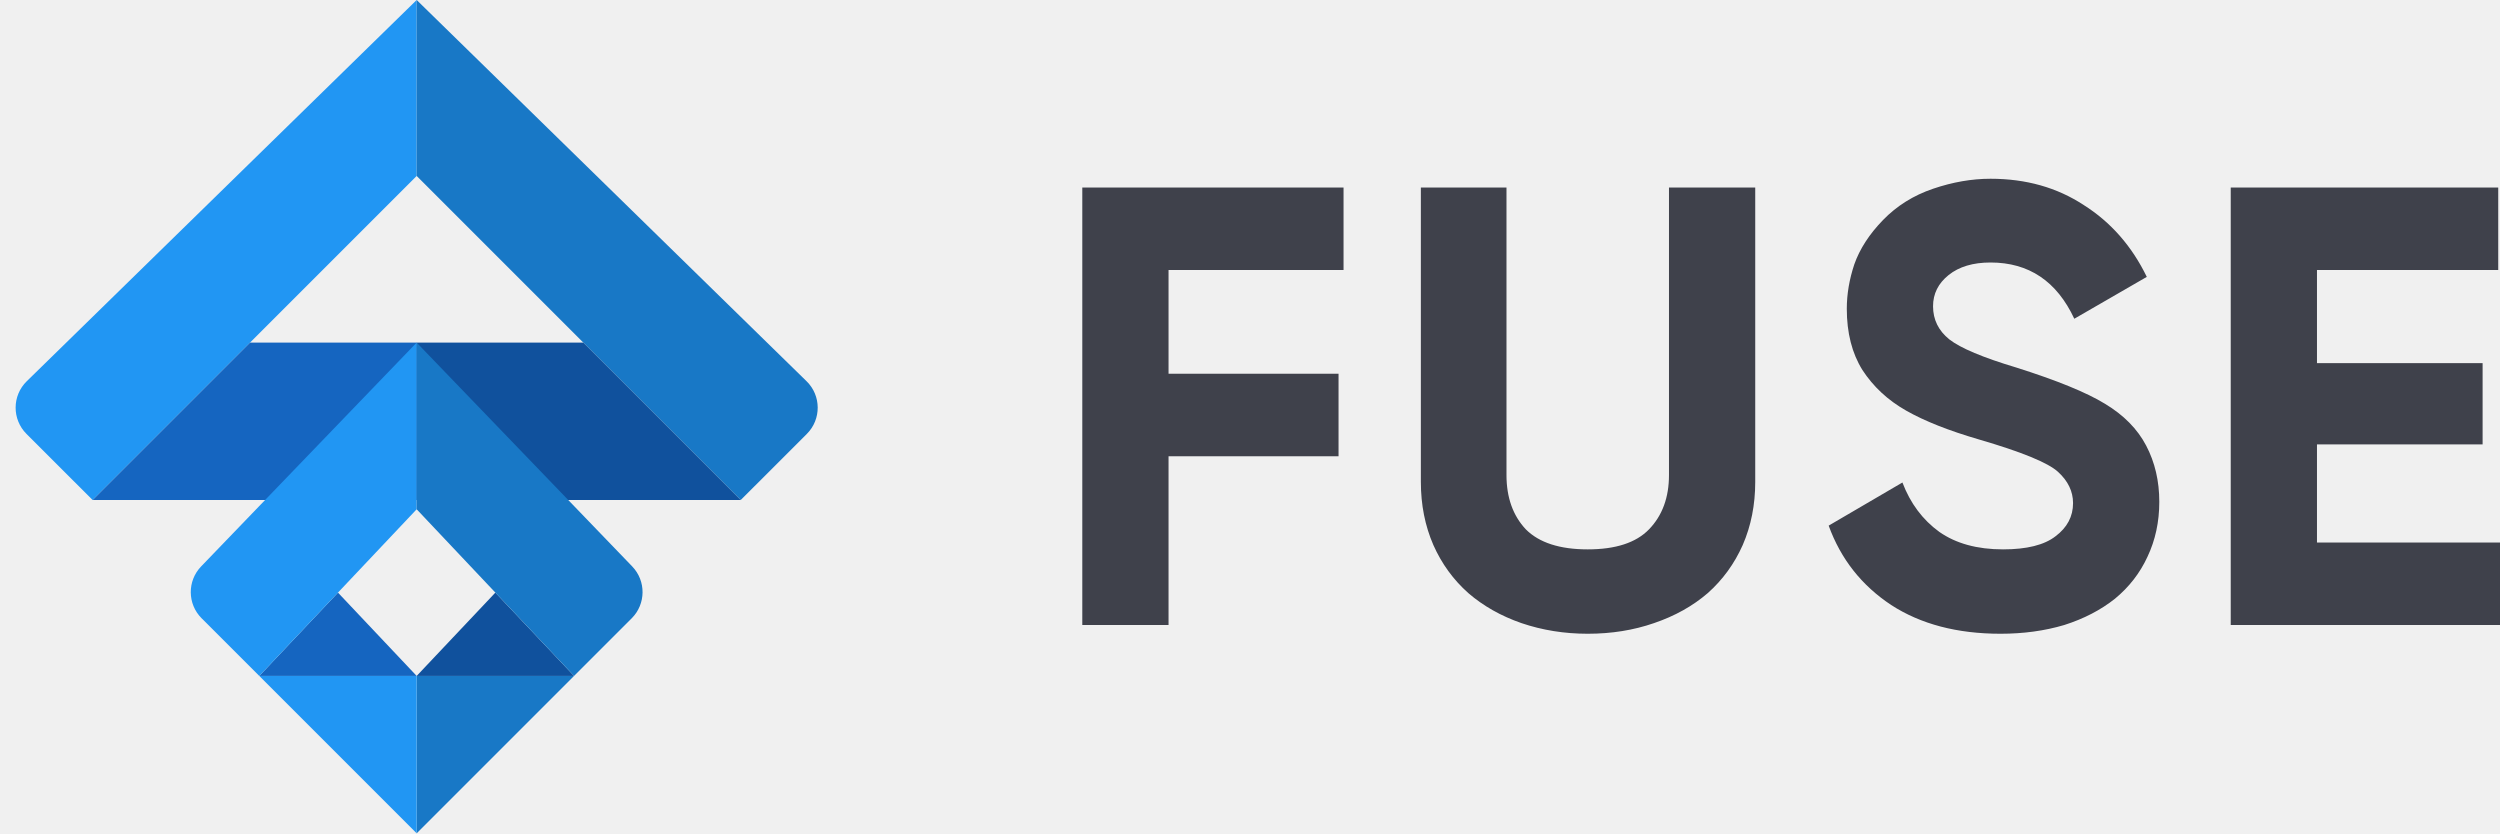
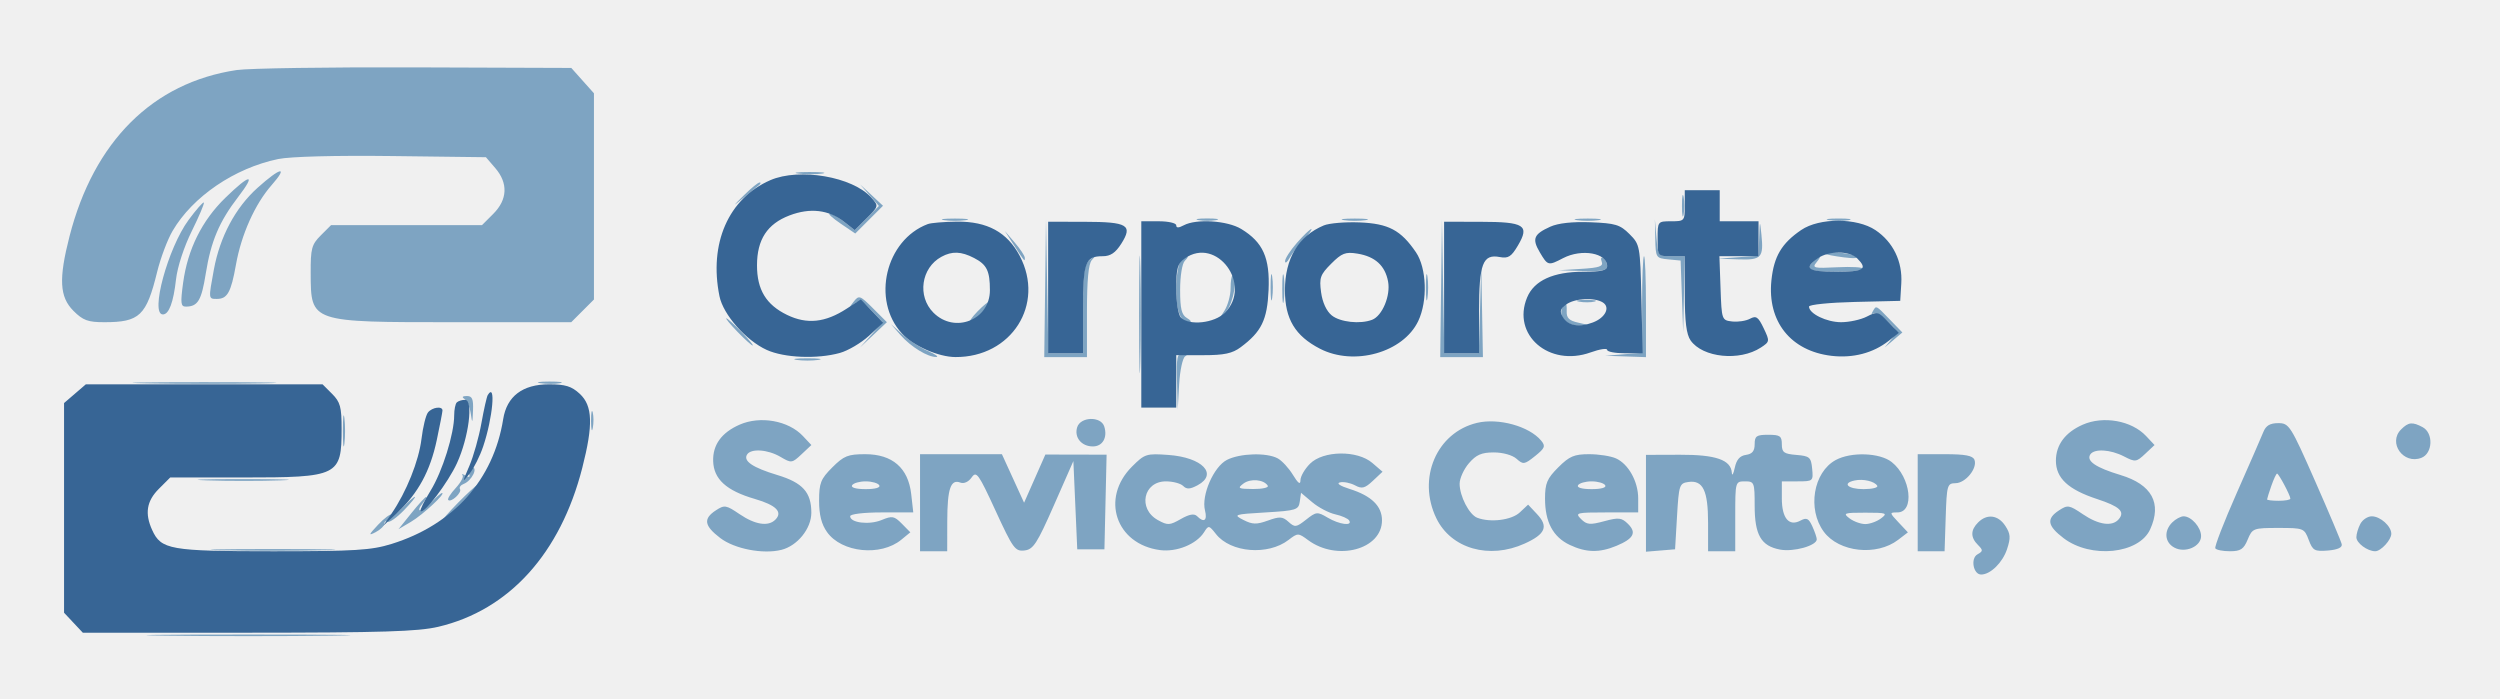
- <svg xmlns="http://www.w3.org/2000/svg" width="96" height="32" viewBox="0 0 96 32" fill="none">
-   <g clip-path="url(#clip0)">
-     <path d="M51.592 10.368H44.872V14.352H51.4V17.52H44.872V24H41.56V7.2H51.592V10.368ZM60.969 24.336C60.073 24.336 59.225 24.2 58.425 23.928C57.641 23.656 56.961 23.272 56.385 22.776C55.809 22.264 55.361 21.648 55.041 20.928C54.721 20.192 54.561 19.384 54.561 18.504V7.2H57.849V18.24C57.849 19.104 58.097 19.8 58.593 20.328C59.105 20.84 59.897 21.096 60.969 21.096C62.041 21.096 62.825 20.84 63.321 20.328C63.833 19.8 64.089 19.104 64.089 18.24V7.2H67.401V18.504C67.401 19.384 67.241 20.192 66.921 20.928C66.601 21.648 66.153 22.264 65.577 22.776C65.001 23.272 64.313 23.656 63.513 23.928C62.729 24.2 61.881 24.336 60.969 24.336ZM76.821 24.336C75.157 24.336 73.757 23.968 72.621 23.232C71.485 22.48 70.685 21.464 70.221 20.184L73.053 18.528C73.357 19.328 73.829 19.96 74.469 20.424C75.109 20.872 75.925 21.096 76.917 21.096C77.829 21.096 78.501 20.928 78.933 20.592C79.381 20.256 79.605 19.832 79.605 19.32C79.605 18.872 79.413 18.472 79.029 18.12C78.645 17.768 77.629 17.352 75.981 16.872C74.829 16.536 73.901 16.168 73.197 15.768C72.493 15.368 71.933 14.848 71.517 14.208C71.117 13.568 70.917 12.784 70.917 11.856C70.917 11.296 71.013 10.728 71.205 10.152C71.413 9.56 71.781 8.992 72.309 8.448C72.837 7.904 73.477 7.504 74.229 7.248C74.981 6.992 75.717 6.864 76.437 6.864C77.797 6.864 78.989 7.2 80.013 7.872C81.053 8.528 81.861 9.448 82.437 10.632L79.653 12.24C78.981 10.8 77.909 10.08 76.437 10.08C75.765 10.08 75.229 10.24 74.829 10.56C74.429 10.88 74.229 11.28 74.229 11.76C74.229 12.272 74.437 12.696 74.853 13.032C75.285 13.368 76.141 13.728 77.421 14.112C78.989 14.608 80.125 15.072 80.829 15.504C81.549 15.936 82.077 16.472 82.413 17.112C82.749 17.752 82.917 18.472 82.917 19.272C82.917 20.04 82.765 20.744 82.461 21.384C82.173 22.008 81.757 22.544 81.213 22.992C80.669 23.424 80.021 23.76 79.269 24C78.517 24.224 77.701 24.336 76.821 24.336ZM88.972 20.832H96.052V24H85.66V7.2H95.932V10.368H88.972V13.944H95.332V17.064H88.972V20.832Z" fill="#3F414B" />
-     <path d="M16 6.756V0L1.028 14.639C0.462 15.192 0.457 16.102 1.017 16.662L3.556 19.2" fill="#2196F3" />
-     <path d="M16 6.756V0L30.972 14.639C31.538 15.192 31.543 16.102 30.983 16.662L28.444 19.2" fill="#1878C6" />
-     <path d="M3.556 19.2L9.6 13.156H16V19.2" fill="#1565C0" />
-     <path d="M28.444 19.2L22.4 13.156H16V19.2" fill="#10519D" />
-     <path d="M16 25.956H9.956L12.978 22.756L16 25.956Z" fill="#1565C0" />
-     <path d="M16 32L22.044 25.956L16 25.956V32Z" fill="#1878C6" />
-     <path d="M16 32L9.956 25.956H16V32Z" fill="#2196F3" />
-     <path d="M16 25.956H22.044L19.022 22.756L16 25.956Z" fill="#10519D" />
-     <path d="M7.724 21.75C7.186 22.308 7.194 23.194 7.742 23.742L9.956 25.956L16 19.556V13.156" fill="#2196F3" />
-     <path d="M24.276 21.75C24.814 22.308 24.806 23.194 24.258 23.742L22.044 25.956L16 19.556V13.156" fill="#1878C6" />
-   </g>
-   <defs>
-     <clipPath id="clip0">
-       <rect width="96" height="32" fill="white" />
-     </clipPath>
-   </defs>
+ <svg xmlns="http://www.w3.org/2000/svg" width="644" height="180" viewBox="0 0 644 180" version="1.1">
+   <path d="M 60.951 18.045 C 39.357 21.287, 24.178 36.399, 17.898 60.910 C 15.092 71.865, 15.339 76.493, 18.923 80.077 C 21.379 82.533, 22.650 83, 26.876 83 C 35.971 83, 37.712 81.341, 40.486 70.025 C 41.360 66.463, 43.151 61.712, 44.466 59.467 C 49.641 50.637, 60.418 43.304, 71.655 40.969 C 74.760 40.324, 86.425 40.017, 100.993 40.199 L 125.176 40.500 127.588 43.306 C 130.924 47.187, 130.740 51.413, 127.077 55.077 L 124.154 58 104.713 58 L 85.273 58 82.636 60.636 C 80.274 62.999, 80.003 64.012, 80.032 70.386 C 80.089 83.096, 79.806 83, 117.011 83 L 147.154 83 150.077 80.077 L 153 77.154 153 50.593 L 153 24.032 150.083 20.766 L 147.166 17.500 106.833 17.356 C 84.650 17.277, 64.003 17.587, 60.951 18.045 M 66.317 48.405 C 60.648 53.502, 56.652 60.989, 55.094 69.434 C 53.683 77.086, 53.674 77, 55.878 77 C 58.574 77, 59.515 75.312, 60.777 68.204 C 62.159 60.426, 65.669 52.585, 69.955 47.704 C 74.409 42.631, 72.284 43.040, 66.317 48.405 M 205.768 44.725 C 207.565 44.947, 210.265 44.943, 211.768 44.715 C 213.271 44.486, 211.800 44.304, 208.500 44.310 C 205.200 44.315, 203.971 44.502, 205.768 44.725 M 58.020 50.980 C 52.019 56.826, 48.354 64.204, 47.177 72.815 C 46.447 78.151, 46.548 78.998, 47.916 78.985 C 50.965 78.955, 51.898 77.396, 53.001 70.492 C 54.334 62.147, 56.465 57.104, 61.341 50.750 C 66.082 44.573, 64.484 44.684, 58.020 50.980 M 191.689 50.250 C 188.575 53.334, 188.563 53.373, 191.454 51.008 C 193.129 49.637, 194.928 48.175, 195.450 47.758 C 195.972 47.341, 196.078 47, 195.685 47 C 195.292 47, 193.494 48.462, 191.689 50.250 M 223.980 50.279 L 226.403 53.058 223.290 56.171 L 220.177 59.284 217.454 57.142 C 215.956 55.964, 214.278 55, 213.726 55 C 213.173 55, 214.429 56.159, 216.517 57.576 L 220.314 60.153 223.887 56.579 L 227.461 53.006 224.509 50.253 L 221.556 47.500 223.980 50.279 M 433.272 53 C 433.272 55.475, 433.467 56.487, 433.706 55.250 C 433.944 54.013, 433.944 51.987, 433.706 50.750 C 433.467 49.513, 433.272 50.525, 433.272 53 M 48.580 56.659 C 43.253 63.881, 38.600 81, 41.965 81 C 43.517 81, 44.680 77.896, 45.338 72 C 45.696 68.786, 47.388 63.597, 49.409 59.517 C 51.310 55.676, 52.705 52.372, 52.509 52.176 C 52.312 51.979, 50.544 53.997, 48.580 56.659 M 243.250 56.716 C 244.762 56.945, 247.238 56.945, 248.750 56.716 C 250.262 56.487, 249.025 56.300, 246 56.300 C 242.975 56.300, 241.738 56.487, 243.250 56.716 M 308.750 56.706 C 309.988 56.944, 312.012 56.944, 313.250 56.706 C 314.488 56.467, 313.475 56.272, 311 56.272 C 308.525 56.272, 307.512 56.467, 308.750 56.706 M 346.250 56.716 C 347.762 56.945, 350.238 56.945, 351.750 56.716 C 353.262 56.487, 352.025 56.300, 349 56.300 C 345.975 56.300, 344.738 56.487, 346.250 56.716 M 406.250 56.716 C 407.762 56.945, 410.238 56.945, 411.750 56.716 C 413.262 56.487, 412.025 56.300, 409 56.300 C 405.975 56.300, 404.738 56.487, 406.250 56.716 M 471.264 56.718 C 472.784 56.947, 475.034 56.941, 476.264 56.704 C 477.494 56.467, 476.250 56.279, 473.500 56.286 C 470.750 56.294, 469.744 56.488, 471.264 56.718 M 269.225 74.250 L 269 92 274.500 92 L 280 92 280 80.200 C 280 72.174, 280.400 67.952, 281.250 66.998 C 282.313 65.806, 282.239 65.794, 280.750 66.921 C 279.263 68.046, 279 69.958, 279 79.622 L 279 91 274.524 91 L 270.047 91 269.748 73.750 L 269.450 56.500 269.225 74.250 M 293.432 81 C 293.432 94.475, 293.574 99.987, 293.747 93.250 C 293.920 86.513, 293.920 75.487, 293.747 68.750 C 293.574 62.013, 293.432 67.525, 293.432 81 M 371.225 74.250 L 371 92 376.500 92 L 382 92 381.786 80.250 L 381.572 68.500 381.253 79.750 L 380.934 91 376.491 91 L 372.047 91 371.748 73.750 L 371.450 56.500 371.225 74.250 M 426.398 61.500 C 426.497 66.373, 426.581 66.508, 429.713 66.811 L 432.927 67.121 433.256 76.311 L 433.585 85.500 433.792 75.750 L 434 66 430.555 66 C 427.168 66, 427.103 65.919, 426.703 61.250 L 426.296 56.500 426.398 61.500 M 453.168 61.198 L 453 65.895 447.750 66.263 L 442.500 66.630 447.781 66.815 C 453.758 67.024, 454.357 66.374, 453.735 60.355 C 453.352 56.652, 453.330 56.685, 453.168 61.198 M 334.104 62.535 C 332.397 64.479, 331.014 66.616, 331.030 67.285 C 331.047 67.953, 331.557 67.600, 332.164 66.500 C 332.771 65.400, 334.417 63.263, 335.821 61.750 C 337.225 60.237, 338.112 59, 337.791 59 C 337.470 59, 335.811 60.591, 334.104 62.535 M 261.094 63 C 263.991 67.490, 264.001 67.501, 263.995 66.417 C 263.992 65.912, 262.830 64.150, 261.412 62.500 L 258.835 59.500 261.094 63 M 470.083 65.362 C 470.313 65.562, 472.502 65.981, 474.948 66.294 C 477.826 66.662, 478.885 66.539, 477.948 65.947 C 476.612 65.101, 469.145 64.547, 470.083 65.362 M 304.200 67.200 C 303.529 67.871, 303 71.089, 303 74.500 C 303 80.313, 304.110 83.037, 306.450 82.970 C 307.028 82.953, 306.712 82.481, 305.750 81.920 C 304.379 81.121, 304 79.548, 304 74.650 C 304 71.122, 304.523 67.877, 305.200 67.200 C 305.860 66.540, 306.175 66, 305.900 66 C 305.625 66, 304.860 66.540, 304.200 67.200 M 412.598 67.396 C 413.061 68.600, 412.026 68.966, 407.337 69.258 L 401.500 69.622 407.750 69.811 C 412.613 69.958, 414 69.680, 414 68.559 C 414 67.766, 413.555 66.843, 413.011 66.507 C 412.452 66.161, 412.273 66.547, 412.598 67.396 M 423 78.445 L 423 90.890 418.250 91.265 L 413.500 91.640 418.750 91.820 L 424 92 424 79 C 424 71.850, 423.775 66, 423.500 66 C 423.225 66, 423 71.600, 423 78.445 M 467.200 67.200 C 464.927 69.473, 466.020 70, 473 70 C 476.850 70, 480.001 69.662, 480.002 69.250 C 480.003 68.838, 476.988 68.655, 473.301 68.844 C 467.260 69.154, 466.729 69.031, 467.922 67.594 C 469.467 65.732, 468.950 65.450, 467.200 67.200 M 327.300 74 C 327.300 77.025, 327.487 78.263, 327.716 76.750 C 327.945 75.237, 327.945 72.763, 327.716 71.250 C 327.487 69.737, 327.300 70.975, 327.300 74 M 330.310 74.500 C 330.315 77.800, 330.502 79.029, 330.725 77.232 C 330.947 75.435, 330.943 72.735, 330.715 71.232 C 330.486 69.729, 330.304 71.200, 330.310 74.500 M 367.300 74 C 367.300 77.025, 367.487 78.263, 367.716 76.750 C 367.945 75.237, 367.945 72.763, 367.716 71.250 C 367.487 69.737, 367.300 70.975, 367.300 74 M 317 74.277 C 317 76.080, 316.289 78.668, 315.420 80.027 L 313.840 82.500 315.920 80.139 C 317.743 78.070, 318.965 71, 317.500 71 C 317.225 71, 317 72.475, 317 74.277 M 219.923 77.689 C 218.656 79.302, 218.673 79.365, 220.080 78.268 C 221.396 77.243, 222.140 77.537, 224.518 80.018 L 227.374 83 224.460 86.250 L 221.546 89.500 225.005 86.249 L 228.464 82.997 224.905 79.438 C 221.547 76.080, 221.265 75.981, 219.923 77.689 M 251.814 80.219 C 250.336 81.749, 249.470 83, 249.889 83 C 250.838 83, 255.497 78.114, 254.921 77.723 C 254.689 77.566, 253.291 78.689, 251.814 80.219 M 406.762 77.707 C 408.006 77.946, 409.806 77.937, 410.762 77.687 C 411.718 77.437, 410.700 77.241, 408.500 77.252 C 406.300 77.263, 405.518 77.468, 406.762 77.707 M 402.357 79.513 C 401.503 81.737, 403.860 84.017, 406.872 83.882 C 409.411 83.767, 409.398 83.741, 406.500 83.104 C 404.227 82.605, 403.519 81.907, 403.579 80.223 C 403.672 77.642, 403.184 77.358, 402.357 79.513 M 482.399 80.250 C 482.003 80.938, 482.058 81.156, 482.520 80.736 C 482.983 80.316, 484.627 81.184, 486.173 82.666 C 488.882 85.261, 488.921 85.435, 487.242 87.430 L 485.500 89.500 487.774 87.573 L 490.049 85.646 486.828 82.323 C 483.134 78.511, 483.343 78.609, 482.399 80.250 M 190 85.500 C 191.866 87.425, 193.617 89, 193.892 89 C 194.167 89, 192.866 87.425, 191 85.500 C 189.134 83.575, 187.383 82, 187.108 82 C 186.833 82, 188.134 83.575, 190 85.500 M 232.004 86.345 C 234.640 89.350, 239.024 92.026, 241.200 91.961 C 241.915 91.939, 240.925 91.240, 239 90.406 C 237.075 89.572, 234.152 87.677, 232.504 86.195 L 229.507 83.500 232.004 86.345 M 303.193 98.250 L 303.385 105.500 303.746 99.026 C 303.945 95.465, 304.645 92.210, 305.304 91.791 C 306.113 91.277, 305.934 91.026, 304.750 91.015 C 303.225 91.002, 303.025 91.933, 303.193 98.250 M 205.250 92.716 C 206.762 92.945, 209.238 92.945, 210.750 92.716 C 212.262 92.487, 211.025 92.300, 208 92.300 C 204.975 92.300, 203.738 92.487, 205.250 92.716 M 37.812 98.748 C 46.233 98.916, 59.733 98.915, 67.812 98.748 C 75.890 98.580, 69 98.443, 52.500 98.443 C 36 98.444, 29.390 98.581, 37.812 98.748 M 139.264 98.718 C 140.784 98.947, 143.034 98.941, 144.264 98.704 C 145.494 98.467, 144.250 98.279, 141.500 98.286 C 138.750 98.294, 137.744 98.488, 139.264 98.718 M 119.660 102.769 C 120.298 103.174, 121.018 104.855, 121.260 106.503 C 121.659 109.221, 121.714 109.151, 121.850 105.750 C 121.969 102.783, 121.635 102.003, 120.250 102.015 C 119.114 102.025, 118.907 102.290, 119.660 102.769 M 88.320 111 C 88.320 114.575, 88.502 116.037, 88.723 114.250 C 88.945 112.463, 88.945 109.537, 88.723 107.750 C 88.502 105.963, 88.320 107.425, 88.320 111 M 152.252 108.500 C 152.263 110.700, 152.468 111.482, 152.707 110.238 C 152.946 108.994, 152.937 107.194, 152.687 106.238 C 152.437 105.282, 152.241 106.300, 152.252 108.500 M 190.500 109.403 C 185.865 111.448, 183.592 114.584, 183.710 118.768 C 183.843 123.430, 187.101 126.392, 194.445 128.527 C 199.957 130.130, 201.702 131.898, 199.722 133.878 C 197.904 135.696, 194.538 135.176, 190.531 132.456 C 187.020 130.074, 186.631 130.012, 184.391 131.479 C 181.100 133.636, 181.391 135.433, 185.542 138.600 C 189.218 141.404, 196.576 142.825, 201.289 141.642 C 205.420 140.606, 209 136.168, 209 132.086 C 209 126.806, 206.768 124.333, 200.223 122.361 C 193.911 120.460, 191.408 118.766, 192.441 117.096 C 193.449 115.465, 197.802 115.770, 201.069 117.700 C 203.858 119.347, 204.024 119.326, 206.479 117.020 L 209.011 114.641 206.830 112.319 C 203.093 108.342, 195.839 107.046, 190.500 109.403 M 277.485 110.048 C 276.660 112.646, 278.576 115, 281.515 115 C 284.040 115, 285.356 112.698, 284.455 109.859 C 283.604 107.176, 278.351 107.318, 277.485 110.048 M 380.479 108.932 C 370.060 111.422, 365.026 123.225, 370 133.500 C 373.800 141.349, 383.633 144.165, 392.765 140.020 C 398.110 137.594, 398.936 135.626, 395.947 132.444 L 393.641 129.989 391.506 131.994 C 389.383 133.988, 383.929 134.677, 380.545 133.379 C 378.467 132.582, 376 127.819, 376 124.605 C 376 123.234, 377.077 120.859, 378.394 119.328 C 380.275 117.142, 381.650 116.545, 384.814 116.545 C 387.140 116.545, 389.613 117.239, 390.670 118.189 C 392.378 119.723, 392.695 119.677, 395.430 117.485 C 397.976 115.446, 398.182 114.924, 397.003 113.503 C 393.930 109.801, 386.011 107.610, 380.479 108.932 M 536.500 109.403 C 531.990 111.393, 529.600 114.607, 529.600 118.679 C 529.600 123.159, 532.756 126.100, 540.189 128.547 C 546.023 130.467, 547.439 131.767, 545.820 133.716 C 544.160 135.717, 540.629 135.238, 536.531 132.456 C 533.020 130.074, 532.631 130.012, 530.391 131.479 C 527.095 133.639, 527.391 135.434, 531.572 138.623 C 538.593 143.978, 550.984 142.720, 553.882 136.359 C 556.954 129.618, 554.317 124.800, 546.223 122.361 C 539.911 120.460, 537.408 118.766, 538.441 117.096 C 539.417 115.516, 543.613 115.748, 547.152 117.578 C 550.053 119.079, 550.323 119.045, 552.608 116.899 L 555.011 114.641 552.830 112.319 C 549.093 108.342, 541.839 107.046, 536.500 109.403 M 583.053 111.250 C 582.559 112.487, 579.468 119.575, 576.183 127 C 572.898 134.425, 570.415 140.838, 570.664 141.250 C 570.914 141.662, 572.612 142, 574.438 142 C 577.183 142, 577.972 141.481, 579 139 C 580.205 136.091, 580.446 136, 586.902 136 C 593.414 136, 593.587 136.068, 594.718 139.064 C 595.766 141.841, 596.233 142.099, 599.687 141.814 C 602.173 141.609, 603.407 141.047, 603.232 140.197 C 603.085 139.481, 600.001 132.168, 596.379 123.947 C 590.056 109.599, 589.675 109, 586.871 109 C 584.775 109, 583.697 109.635, 583.053 111.250 M 618.518 110.625 C 615.071 114.072, 619.121 119.733, 623.750 117.937 C 626.692 116.796, 626.901 111.553, 624.066 110.035 C 621.424 108.621, 620.414 108.728, 618.518 110.625 M 452 114.430 C 452 116.187, 451.378 116.949, 449.756 117.180 C 448.186 117.404, 447.321 118.400, 446.875 120.500 C 446.524 122.150, 446.183 122.723, 446.118 121.773 C 445.891 118.461, 441.995 117.112, 432.750 117.144 L 424 117.174 424 129.647 L 424 142.121 427.750 141.810 L 431.500 141.500 432 133 C 432.476 124.909, 432.618 124.483, 434.944 124.155 C 438.681 123.628, 440 126.376, 440 134.691 L 440 142 443.500 142 L 447 142 447 133 C 447 124.067, 447.019 124, 449.500 124 C 451.901 124, 452 124.248, 452 130.277 C 452 137.801, 453.655 140.657, 458.545 141.574 C 462.032 142.229, 468 140.557, 468 138.926 C 468 138.468, 467.486 136.966, 466.858 135.588 C 465.913 133.513, 465.386 133.258, 463.794 134.110 C 460.837 135.693, 459 133.496, 459 128.378 L 459 124 463.063 124 C 467.045 124, 467.120 123.935, 466.813 120.750 C 466.527 117.783, 466.174 117.473, 462.750 117.190 C 459.526 116.923, 459 116.537, 459 114.440 C 459 112.318, 458.544 112, 455.500 112 C 452.460 112, 452 112.319, 452 114.430 M 214.400 120.400 C 211.406 123.394, 211 124.420, 211 128.996 C 211 132.631, 211.616 135.056, 213.050 137.071 C 216.821 142.366, 226.866 143.394, 232.179 139.029 L 234.500 137.122 232.321 134.910 C 230.361 132.919, 229.837 132.825, 227.091 133.962 C 223.913 135.279, 219 134.683, 219 132.981 C 219 132.420, 222.482 132, 227.130 132 L 235.260 132 234.728 127.282 C 233.969 120.545, 229.885 117, 222.884 117 C 218.435 117, 217.375 117.425, 214.400 120.400 M 237 129.500 L 237 142 240.500 142 L 244 142 244.015 134.250 C 244.032 125.904, 244.891 123.360, 247.372 124.312 C 248.311 124.673, 249.487 124.142, 250.290 122.997 C 251.517 121.244, 252.056 121.994, 256.471 131.590 C 260.941 141.307, 261.504 142.080, 263.904 141.802 C 266.175 141.538, 267.127 140.076, 271.500 130.136 L 276.500 118.772 277 130.136 L 277.500 141.500 281 141.500 L 284.500 141.500 284.780 129.311 L 285.061 117.123 277.175 117.106 L 269.289 117.088 266.547 123.294 L 263.805 129.500 260.949 123.250 L 258.092 117 247.546 117 L 237 117 237 129.500 M 291.598 120.202 C 283.463 128.337, 287.428 140.175, 298.799 141.700 C 303.100 142.277, 308.244 140.183, 310.192 137.064 C 311.312 135.271, 311.442 135.292, 313.235 137.571 C 317.017 142.379, 326.637 143.158, 331.935 139.085 C 334.316 137.254, 334.426 137.255, 336.968 139.134 C 344.427 144.649, 356 141.551, 356 134.039 C 356 130.371, 353.279 127.719, 347.722 125.973 C 345.165 125.169, 344.169 124.493, 345.198 124.260 C 346.131 124.047, 347.861 124.391, 349.042 125.022 C 350.845 125.988, 351.585 125.799, 353.665 123.845 L 356.141 121.518 353.515 119.259 C 349.643 115.929, 340.874 116.036, 337.455 119.455 C 336.105 120.805, 334.998 122.717, 334.996 123.705 C 334.994 124.957, 334.405 124.537, 333.050 122.314 C 331.981 120.561, 330.213 118.649, 329.119 118.064 C 326.263 116.535, 319.377 116.754, 316.041 118.479 C 312.629 120.243, 309.431 127.599, 310.400 131.457 C 311.063 134.098, 310.160 134.760, 308.357 132.957 C 307.632 132.232, 306.352 132.461, 304.168 133.707 C 301.298 135.344, 300.782 135.366, 298.262 133.967 C 293.043 131.069, 294.514 124, 300.335 124 C 302.131 124, 304.131 124.531, 304.780 125.180 C 305.686 126.086, 306.544 126.047, 308.480 125.011 C 313.858 122.132, 309.727 117.825, 300.981 117.192 C 295.296 116.781, 294.888 116.912, 291.598 120.202 M 401.400 120.400 C 398.508 123.292, 398 124.495, 398 128.450 C 398 134.464, 400.061 138.326, 404.357 140.365 C 408.577 142.368, 412.022 142.435, 416.410 140.602 C 420.842 138.750, 421.654 137.203, 419.371 134.956 C 417.727 133.337, 416.983 133.253, 413.244 134.265 C 409.572 135.258, 408.753 135.182, 407.280 133.708 C 405.669 132.097, 406.039 132, 413.786 132 L 422 132 422 128.404 C 422 124.045, 419.515 119.556, 416.288 118.085 C 414.978 117.488, 411.857 117, 409.353 117 C 405.508 117, 404.271 117.529, 401.400 120.400 M 472.881 118.503 C 467.104 121.643, 465.522 131.173, 469.814 136.977 C 473.732 142.273, 483.427 143.318, 488.987 139.045 L 491.474 137.134 489.063 134.567 C 486.701 132.053, 486.695 132, 488.758 132 C 493.272 132, 492.246 122.912, 487.293 119.016 C 484.235 116.610, 476.848 116.348, 472.881 118.503 M 494 129.500 L 494 142 497.461 142 L 500.922 142 501.211 133.250 C 501.486 124.937, 501.612 124.499, 503.750 124.472 C 506.340 124.440, 509.445 120.603, 508.621 118.454 C 508.206 117.373, 506.259 117, 501.031 117 L 494 117 494 129.500 M 120.765 121.831 C 121.179 122.910, 120.943 123.098, 119.920 122.504 C 119.139 122.050, 118.790 122.004, 119.145 122.401 C 119.500 122.799, 118.708 124.291, 117.385 125.718 C 116.062 127.146, 115.199 128.532, 115.466 128.799 C 116.200 129.533, 119.050 126.891, 118.495 125.991 C 118.229 125.561, 118.654 124.963, 119.440 124.661 C 121.558 123.849, 123.264 120.333, 121.541 120.333 C 120.753 120.333, 120.430 120.956, 120.765 121.831 M 585.098 125.149 C 584.494 126.881, 584 128.456, 584 128.649 C 584 128.842, 585.350 129, 587 129 C 588.650 129, 590 128.753, 590 128.450 C 590 127.630, 587.008 122, 586.572 122 C 586.365 122, 585.702 123.417, 585.098 125.149 M 53.302 123.746 C 58.693 123.926, 67.243 123.925, 72.302 123.744 C 77.361 123.563, 72.950 123.416, 62.500 123.417 C 52.050 123.418, 47.911 123.566, 53.302 123.746 M 320.296 124.574 C 318.690 125.792, 318.957 125.940, 322.809 125.968 C 325.179 125.986, 326.873 125.604, 326.575 125.121 C 325.573 123.500, 322.111 123.198, 320.296 124.574 M 477.750 123.772 C 474.435 124.482, 476.008 126, 480.059 126 C 482.291 126, 483.873 125.604, 483.575 125.121 C 482.865 123.972, 479.957 123.299, 477.750 123.772 M 219.500 125 C 219.126 125.605, 220.509 126, 223 126 C 225.491 126, 226.874 125.605, 226.500 125 C 226.160 124.450, 224.585 124, 223 124 C 221.415 124, 219.840 124.450, 219.500 125 M 406.500 125 C 406.126 125.605, 407.509 126, 410 126 C 412.491 126, 413.874 125.605, 413.500 125 C 413.160 124.450, 411.585 124, 410 124 C 408.415 124, 406.840 124.450, 406.500 125 M 118 129.500 C 115.571 131.975, 113.809 134, 114.084 134 C 114.359 134, 116.571 131.975, 119 129.500 C 121.429 127.025, 123.191 125, 122.916 125 C 122.641 125, 120.429 127.025, 118 129.500 M 111.004 129.496 C 108.537 132.122, 106.804 132.146, 108.980 129.524 C 109.676 128.686, 110.040 128, 109.790 128 C 109.540 128, 107.830 129.872, 105.991 132.161 L 102.648 136.321 105.869 134.419 C 108.909 132.622, 114.967 127, 113.861 127 C 113.579 127, 112.293 128.123, 111.004 129.496 M 334.823 129.223 C 334.523 131.341, 333.907 131.535, 326 132.004 C 317.858 132.487, 317.618 132.569, 320.299 133.937 C 322.626 135.125, 323.694 135.151, 326.621 134.093 C 329.647 132.998, 330.392 133.045, 331.917 134.425 C 333.555 135.907, 333.904 135.863, 336.450 133.861 C 339.077 131.794, 339.340 131.770, 342.008 133.346 C 345.025 135.128, 348.479 135.584, 347.548 134.077 C 347.234 133.569, 345.621 132.856, 343.965 132.492 C 342.308 132.128, 339.646 130.731, 338.049 129.388 L 335.146 126.945 334.823 129.223 M 104.029 130.469 C 102.753 131.827, 101.394 132.743, 101.008 132.505 C 100.622 132.266, 99 133.463, 97.403 135.165 C 94.928 137.803, 94.832 138.087, 96.750 137.094 C 97.987 136.454, 99 135.469, 99 134.906 C 99 134.343, 99.379 134.116, 99.842 134.402 C 100.304 134.688, 102.193 133.365, 104.038 131.461 C 105.883 129.557, 107.157 128, 106.870 128 C 106.583 128, 105.305 129.111, 104.029 130.469 M 476.441 133.532 C 477.509 134.339, 479.335 135, 480.500 135 C 481.665 135, 483.491 134.339, 484.559 133.532 C 486.335 132.188, 485.990 132.064, 480.500 132.064 C 475.010 132.064, 474.665 132.188, 476.441 133.532 M 509.571 134.571 C 507.593 136.550, 507.575 138.432, 509.514 140.371 C 510.866 141.723, 510.854 141.983, 509.400 142.796 C 507.550 143.831, 508.307 148, 510.345 148 C 512.737 148, 515.869 144.928, 517.014 141.459 C 517.985 138.517, 517.910 137.511, 516.567 135.462 C 514.722 132.646, 511.861 132.282, 509.571 134.571 M 559.571 134.571 C 557.365 136.777, 557.617 139.725, 560.126 141.068 C 562.913 142.559, 567 140.791, 567 138.093 C 567 135.844, 564.487 133, 562.500 133 C 561.754 133, 560.436 133.707, 559.571 134.571 M 608.035 134.934 C 607.466 135.998, 607 137.557, 607 138.399 C 607 139.886, 609.854 142, 611.863 142 C 613.314 142, 616 139.078, 616 137.500 C 616 135.534, 613.164 133, 610.964 133 C 609.922 133, 608.605 133.870, 608.035 134.934 M 57.191 141.747 C 64.171 141.918, 75.871 141.919, 83.191 141.748 C 90.511 141.577, 84.800 141.436, 70.500 141.436 C 56.200 141.435, 50.211 141.575, 57.191 141.747 M 42.750 163.749 C 54.438 163.909, 73.563 163.909, 85.250 163.749 C 96.938 163.589, 87.375 163.458, 64 163.458 C 40.625 163.458, 31.063 163.589, 42.750 163.749" stroke="none" fill="#7ea4c2" fill-rule="evenodd" />
+   <path d="M 198.422 46.418 C 187.661 51.104, 182.573 62.727, 185.338 76.310 C 186.304 81.055, 192.145 87.696, 197.500 90.134 C 202.012 92.189, 210.501 92.544, 216.344 90.921 C 218.459 90.334, 221.834 88.344, 223.844 86.499 L 227.500 83.143 224.627 80.139 L 221.754 77.134 218.127 79.500 C 212.595 83.108, 207.885 83.607, 202.761 81.126 C 197.357 78.510, 194.999 74.625, 195.004 68.346 C 195.009 61.720, 197.636 57.686, 203.372 55.496 C 208.703 53.460, 213.494 54.028, 217.487 57.169 L 220.177 59.284 223.280 56.182 C 226.374 53.088, 226.377 53.074, 224.441 50.899 C 219.659 45.526, 205.910 43.158, 198.422 46.418 M 434 53 C 434 56.905, 433.917 57, 430.500 57 C 427.019 57, 427 57.024, 427 61.500 C 427 65.976, 427.019 66, 430.500 66 L 434 66 434 75.777 C 434 82.859, 434.414 86.147, 435.503 87.701 C 438.614 92.142, 448.133 93.109, 453.585 89.536 C 455.904 88.017, 455.921 87.902, 454.318 84.541 C 452.930 81.631, 452.388 81.257, 450.790 82.113 C 449.751 82.668, 447.686 82.983, 446.201 82.812 C 443.537 82.504, 443.496 82.386, 443.210 74.250 L 442.919 66 447.960 66 L 453 66 453 61.500 L 453 57 448 57 L 443 57 443 53 L 443 49 438.500 49 L 434 49 434 53 M 239 57.722 C 228.116 61.811, 224.442 77.291, 232.317 85.882 C 235.268 89.101, 241.712 91.951, 246.101 91.978 C 260.569 92.066, 269.262 78.393, 262.675 65.907 C 259.462 59.816, 254.318 57.014, 246.500 57.095 C 243.200 57.130, 239.825 57.412, 239 57.722 M 270 74.058 L 270 91 274.500 91 L 279 91 279 79.700 C 279 67.476, 279.550 66, 284.102 66 C 286.056 66, 287.368 65.109, 288.842 62.780 C 291.877 57.987, 290.498 57.159, 279.442 57.136 L 270 57.117 270 74.058 M 294 81 L 294 105 298.500 105 L 303 105 303 98.245 L 303 91.490 309.923 91.495 C 315.360 91.499, 317.440 91.057, 319.611 89.438 C 324.972 85.441, 326.443 82.419, 326.785 74.699 C 327.152 66.421, 325.356 62.407, 319.759 58.995 C 316.180 56.812, 308.186 56.295, 304.934 58.035 C 303.601 58.749, 303 58.749, 303 58.035 C 303 57.466, 300.975 57, 298.500 57 L 294 57 294 81 M 341.001 58.071 C 334.454 60.819, 331 66.597, 331 74.802 C 331 82.151, 333.620 86.519, 340.008 89.823 C 348.825 94.382, 361.487 90.816, 365.344 82.688 C 367.802 77.508, 367.519 69.058, 364.750 64.990 C 360.864 59.281, 357.676 57.591, 350.218 57.292 C 346.523 57.144, 342.375 57.494, 341.001 58.071 M 372 74.058 L 372 91 376.500 91 L 381 91 381 80.191 C 381 67.932, 381.973 65.379, 386.328 66.212 C 388.528 66.632, 389.311 66.137, 391.016 63.248 C 394.093 58.032, 392.726 57.159, 381.442 57.136 L 372 57.117 372 74.058 M 399.370 58.388 C 395.079 60.327, 394.595 61.506, 396.658 64.998 C 398.706 68.465, 398.824 68.494, 402.636 66.506 C 407.455 63.993, 414 65.161, 414 68.535 C 414 69.661, 412.591 70, 407.901 70 C 400.146 70, 395.213 72.247, 393.390 76.610 C 389.363 86.246, 399.036 94.629, 409.739 90.780 C 412.083 89.937, 414 89.642, 414 90.124 C 414 90.606, 416.059 91, 418.576 91 L 423.151 91 422.826 77.020 C 422.506 63.290, 422.451 62.990, 419.747 60.289 C 417.324 57.869, 416.122 57.505, 409.747 57.256 C 405.079 57.074, 401.386 57.477, 399.370 58.388 M 463.990 59.250 C 458.949 62.681, 456.953 66.055, 456.316 72.223 C 455.224 82.812, 461.278 90.417, 471.793 91.662 C 477.305 92.315, 482.520 90.952, 486.505 87.818 L 489.134 85.749 486.425 82.922 C 483.862 80.247, 483.566 80.173, 480.908 81.548 C 479.363 82.346, 476.377 83, 474.272 83 C 470.534 83, 466 80.794, 466 78.975 C 466 78.474, 471.288 77.937, 477.750 77.782 L 489.500 77.500 489.773 73 C 490.115 67.363, 487.664 62.317, 483.102 59.270 C 478.316 56.073, 468.673 56.063, 463.990 59.250 M 242.500 66.155 C 237.279 69.011, 236.238 76.329, 240.455 80.545 C 245.936 86.027, 255 82.426, 255 74.767 C 255 69.779, 254.205 68.157, 250.928 66.463 C 247.595 64.739, 245.245 64.653, 242.500 66.155 M 305.223 66.557 C 303.329 67.883, 303 69.039, 303 74.357 C 303 77.879, 303.523 81.123, 304.200 81.800 C 306.365 83.965, 312.842 83.249, 315.545 80.545 C 322.708 73.383, 313.429 60.809, 305.223 66.557 M 342.921 67.925 C 340.091 70.755, 339.810 71.548, 340.312 75.288 C 340.660 77.888, 341.700 80.148, 343.048 81.240 C 345.214 82.994, 350.379 83.559, 353.455 82.379 C 356.075 81.374, 358.252 76.155, 357.569 72.516 C 356.799 68.412, 354.227 66.073, 349.670 65.334 C 346.589 64.834, 345.652 65.194, 342.921 67.925 M 468.223 66.557 C 464.508 69.159, 465.675 70, 473 70 C 480.154 70, 481.198 69.341, 478.429 66.571 C 476.416 64.558, 471.086 64.551, 468.223 66.557 M 403.441 78.441 C 401.891 79.593, 401.722 80.247, 402.602 81.691 C 403.961 83.921, 406.771 84.418, 410.341 83.060 C 413.542 81.843, 414.871 79.165, 412.896 77.914 C 410.744 76.552, 405.599 76.839, 403.441 78.441 M 19.306 101.413 L 16.500 103.827 16.500 130.833 L 16.500 157.839 18.924 160.419 L 21.349 163 63.924 162.985 C 98.382 162.973, 107.723 162.682, 112.913 161.459 C 131.144 157.161, 144.352 142.583, 149.992 120.532 C 152.838 109.405, 152.675 104.530, 149.354 101.452 C 147.240 99.493, 145.646 99, 141.431 99 C 134.616 99, 130.563 102.077, 129.621 107.968 C 127.120 123.607, 116.787 135.164, 100.875 140.116 C 95.641 141.745, 91.511 142, 70.361 142 C 43.788 142, 41.505 141.599, 39.195 136.528 C 37.253 132.267, 37.774 129.072, 40.923 125.923 L 43.846 123 62.473 123 C 87.247 123, 88 122.627, 88 110.373 C 88 104.843, 87.645 103.554, 85.545 101.455 L 83.091 99 52.601 99 L 22.112 99 19.306 101.413 M 125.646 101.764 C 125.386 102.184, 124.650 105.447, 124.009 109.014 C 123.369 112.581, 121.977 117.525, 120.916 120 C 118.988 124.498, 118.988 124.499, 120.972 122 C 122.063 120.625, 123.637 117.475, 124.469 115 C 126.952 107.613, 127.779 98.312, 125.646 101.764 M 117.667 103.667 C 117.300 104.033, 117 105.514, 117 106.957 C 117 111.756, 113.974 121.438, 110.929 126.378 C 109.276 129.061, 108.106 131.439, 108.329 131.662 C 109.192 132.525, 115.417 124.331, 117.721 119.299 C 120.752 112.678, 121.990 103, 119.807 103 C 118.996 103, 118.033 103.300, 117.667 103.667 M 110.246 106.250 C 109.696 106.938, 108.945 110, 108.576 113.056 C 107.887 118.756, 104.685 126.738, 100.839 132.339 L 98.669 135.500 102.419 132 C 107.715 127.058, 110.827 121.311, 112.511 113.364 C 113.311 109.589, 113.973 106.162, 113.983 105.750 C 114.011 104.534, 111.331 104.893, 110.246 106.250" stroke="none" fill="#376595" fill-rule="evenodd" />
</svg>
